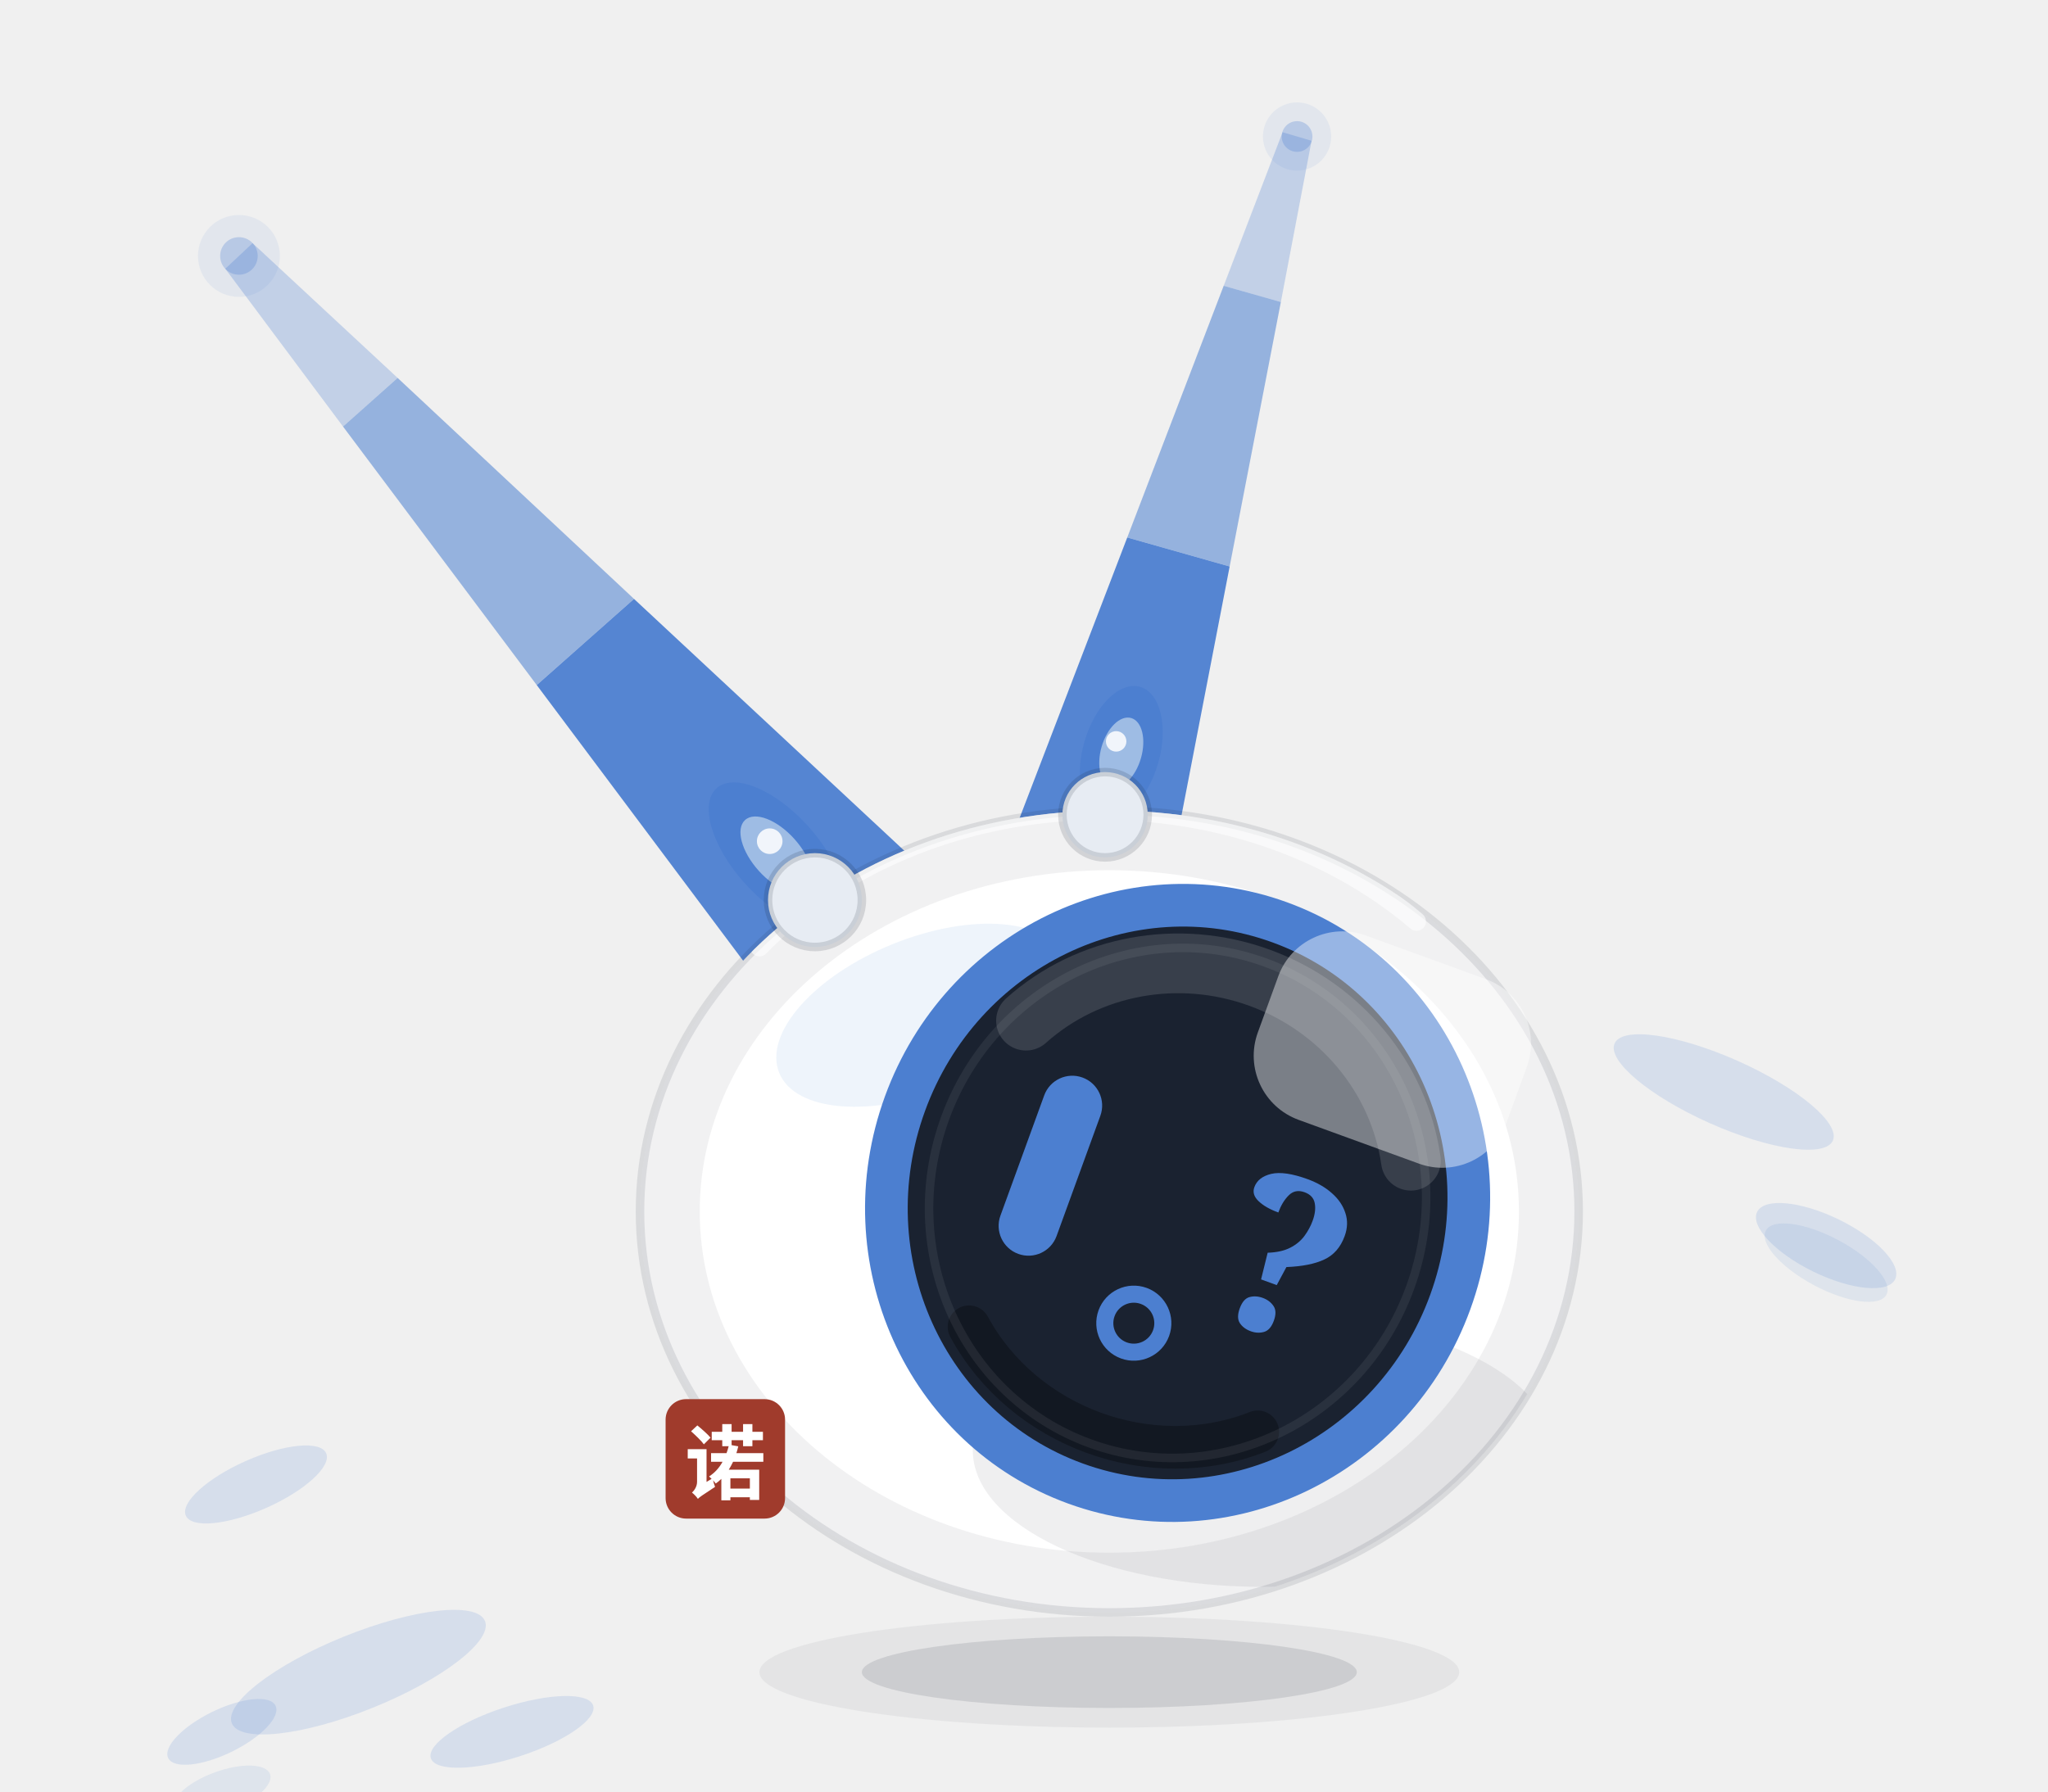
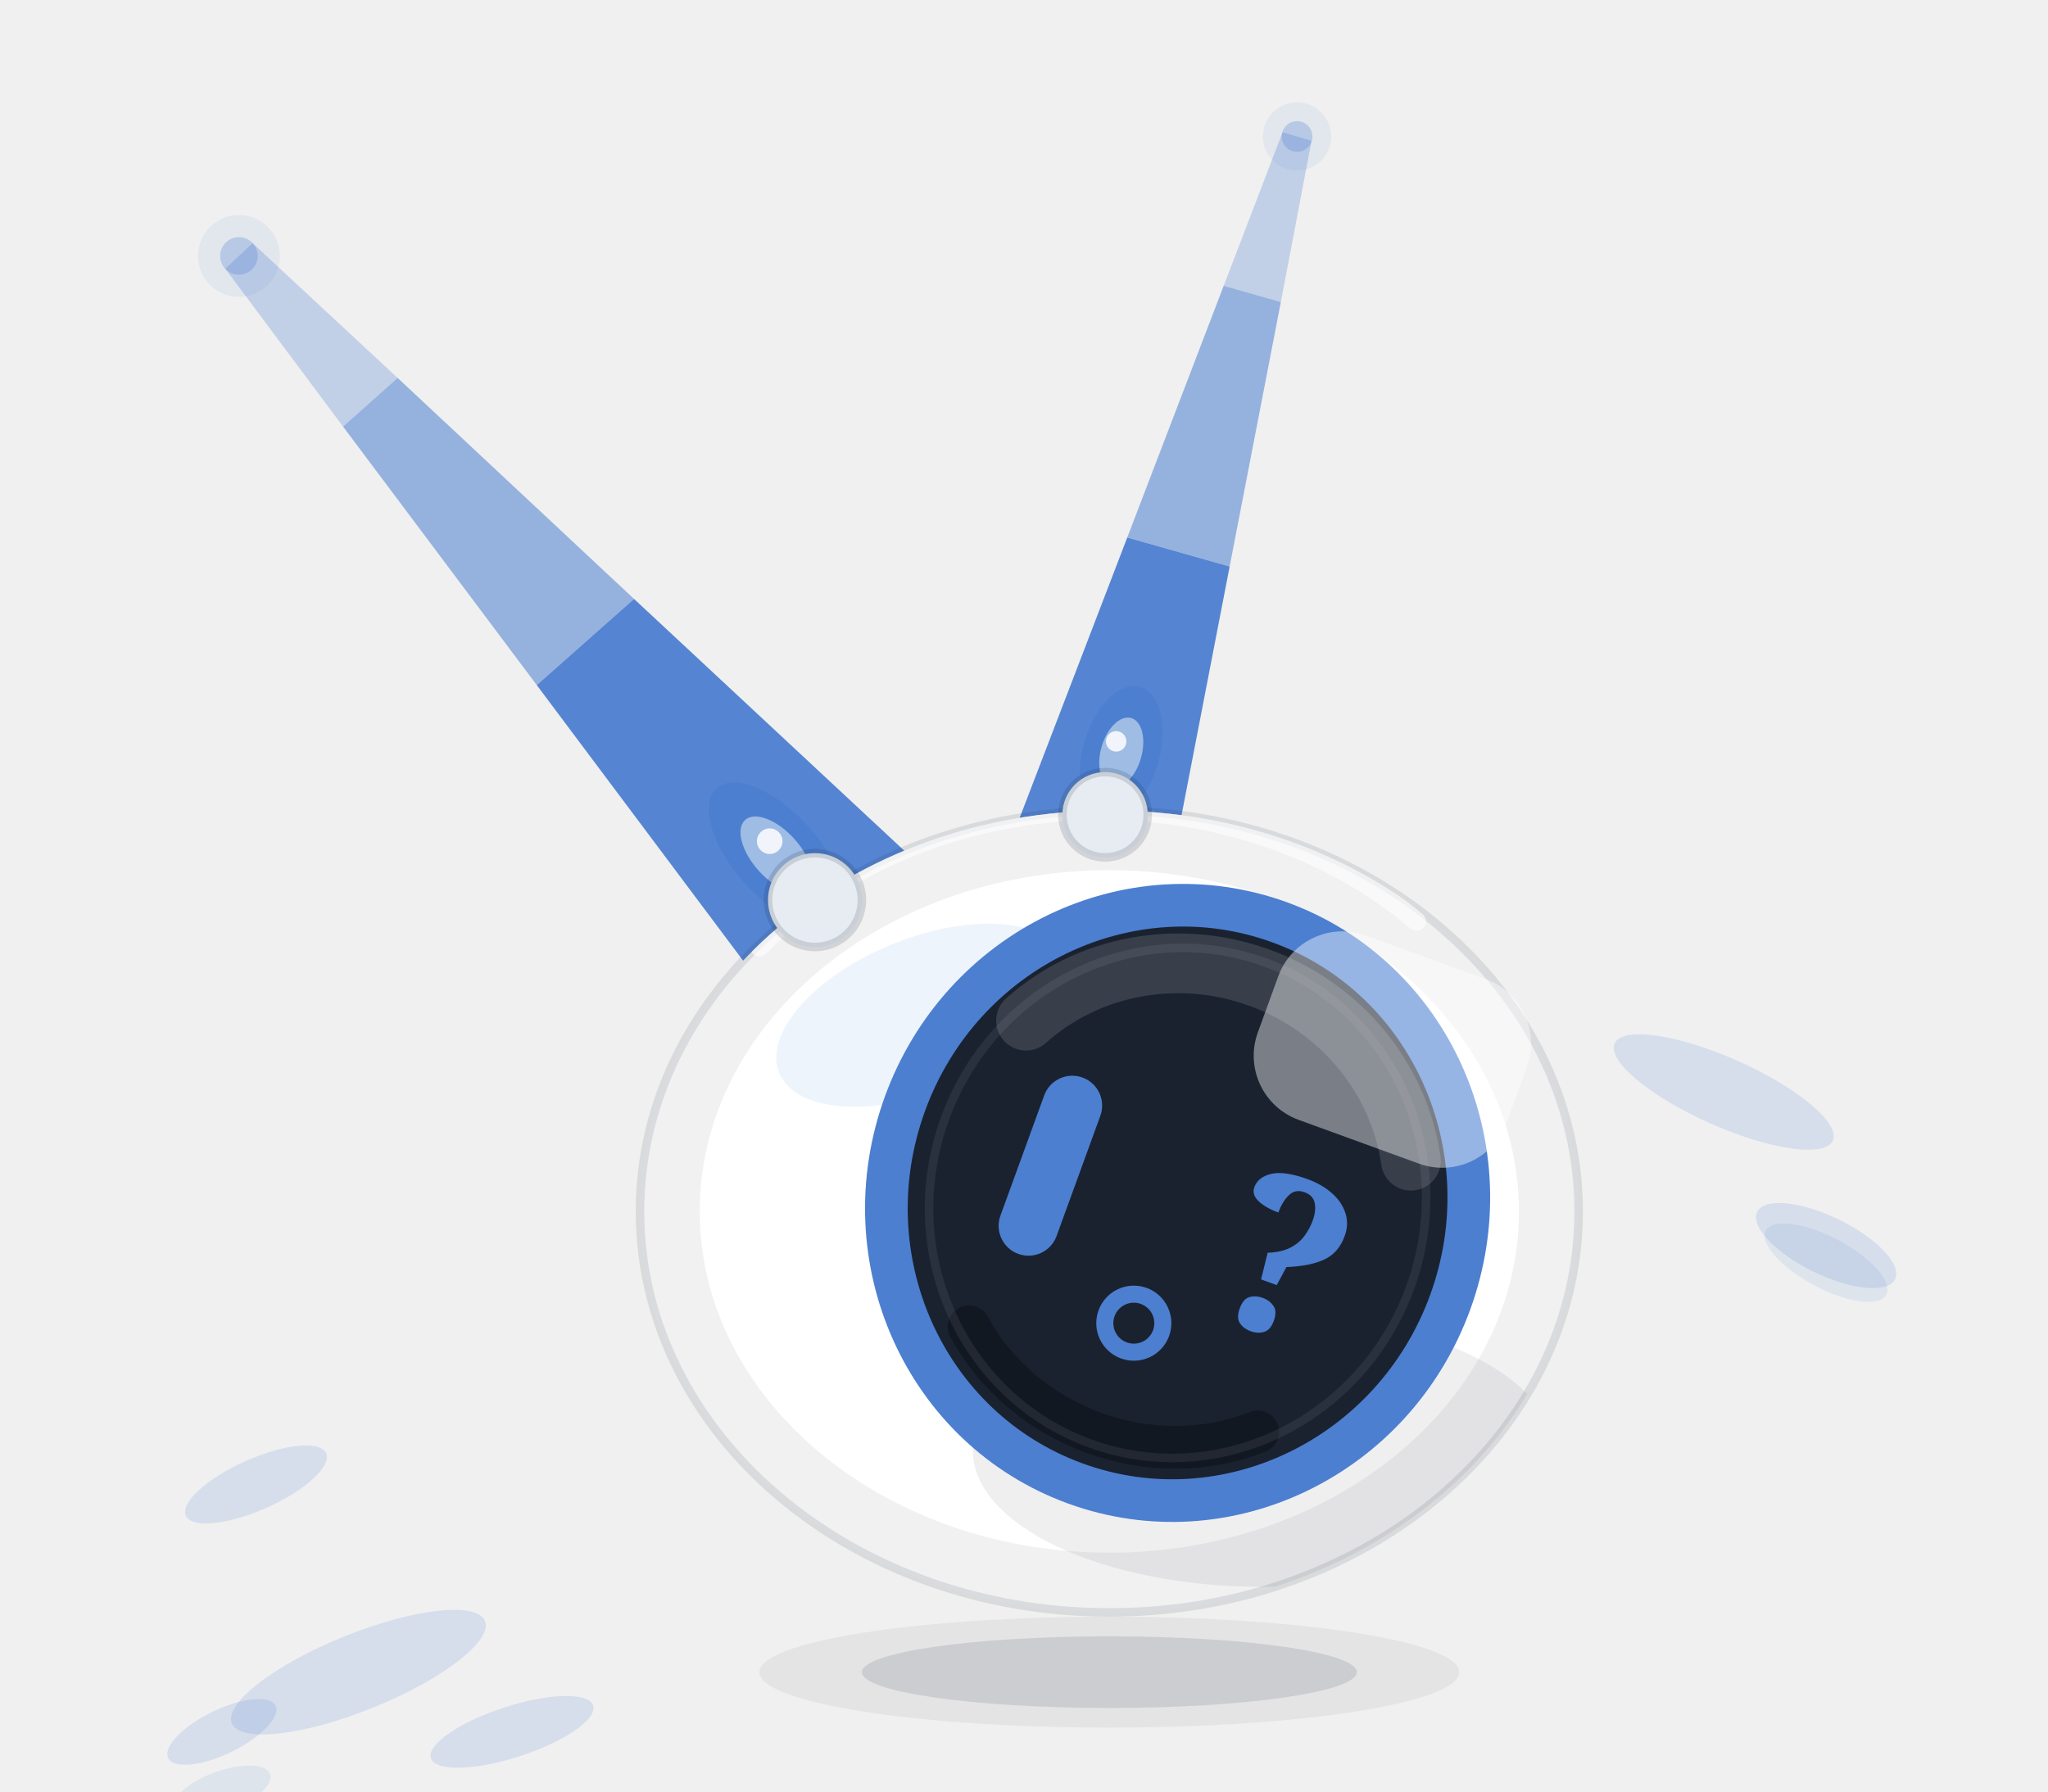
<svg xmlns="http://www.w3.org/2000/svg" width="240" height="210" viewBox="0 0 240 210" role="img" aria-label="诺瓦 v4：兜底（关键词未命中）">
  <defs>
    <clipPath id="ballClip">
      <ellipse cx="130" cy="142" rx="55" ry="47" />
    </clipPath>
  </defs>
  <g fill="rgba(76,127,208,.16)">
    <ellipse cx="42" cy="196" rx="16" ry="4.5" transform="rotate(-22 42 196)" />
    <ellipse cx="60" cy="203" rx="10" ry="3" transform="rotate(-18 60 203)" />
    <ellipse cx="30" cy="174" rx="9" ry="3" transform="rotate(-24 30 174)" />
    <ellipse cx="202" cy="128" rx="14" ry="4" transform="rotate(24 202 128)" />
    <ellipse cx="26" cy="203" rx="7" ry="2.6" transform="rotate(-26 26 203)" />
    <ellipse cx="214" cy="146" rx="9" ry="3.4" transform="rotate(26 214 146)" />
  </g>
  <g fill="rgba(76,127,208,.11)">
    <ellipse cx="214" cy="148" rx="8" ry="3" transform="rotate(28 214 148)" />
    <ellipse cx="26" cy="210" rx="6" ry="2.4" transform="rotate(-20 26 210)" />
  </g>
  <path d="M106.6 100.3L74.3 70.2L62.9 80.3L89.4 115.7Z" fill="rgba(76,127,208,.94)" />
  <path d="M74.3 70.2L46.6 44.3L40.2 50.0L62.9 80.3Z" fill="rgba(76,127,208,.55)" />
  <path d="M46.6 44.3L29.6 28.5L26.4 31.5L40.2 50.0Z" fill="rgba(76,127,208,.28)" />
  <circle cx="28" cy="30" r="4.8" fill="rgba(76,127,208,.28)" opacity=".3" />
  <circle cx="28" cy="30" r="2.2" fill="rgba(76,127,208,.28)" />
  <path d="M137.1 102.6L144.1 66.4L132.1 63.0L118.9 97.4Z" fill="rgba(76,127,208,.94)" />
  <path d="M144.1 66.4L150.1 35.4L143.4 33.5L132.1 63.0Z" fill="rgba(76,127,208,.55)" />
  <path d="M150.1 35.4L153.7 16.5L150.3 15.5L143.4 33.5Z" fill="rgba(76,127,208,.28)" />
  <circle cx="152" cy="16" r="4.0" fill="rgba(76,127,208,.28)" opacity=".3" />
  <circle cx="152" cy="16" r="1.8" fill="rgba(76,127,208,.28)" />
  <ellipse cx="91" cy="100.2" rx="10.5" ry="5" transform="rotate(48 91 100.2)" fill="rgba(76,127,208,.94)" />
  <ellipse cx="91" cy="100.2" rx="5.5" ry="2.8" transform="rotate(48 91 100.2)" fill="rgba(169,196,232,.88)" />
  <circle cx="90.2" cy="98.6" r="1.5" fill="rgba(255,255,255,.85)" />
  <ellipse cx="131.4" cy="88.2" rx="8" ry="4.5" transform="rotate(-74 131.4 88.2)" fill="rgba(76,127,208,.94)" />
  <ellipse cx="131.4" cy="88.2" rx="4.2" ry="2.4" transform="rotate(-74 131.4 88.2)" fill="rgba(169,196,232,.88)" />
  <circle cx="130.8" cy="86.9" r="1.2" fill="rgba(255,255,255,.85)" />
  <ellipse cx="130" cy="142" rx="55" ry="47" fill="#FFFFFF" stroke="rgba(18,26,40,.10)" stroke-width="1" />
  <ellipse cx="130" cy="142" rx="51.5" ry="43.5" fill="none" stroke="rgba(18,26,40,.06)" stroke-width="7" clip-path="url(#ballClip)" />
  <path d="M89 111 A 52 44 0 0 1 166 108" fill="none" stroke="rgba(255,255,255,.8)" stroke-width="2.2" stroke-linecap="round" clip-path="url(#ballClip)" opacity=".75" />
  <path d="M86 172 A 51 42 0 0 0 174 172" fill="none" stroke="rgba(18,26,40,.08)" stroke-width="1.5" clip-path="url(#ballClip)" />
  <ellipse cx="148" cy="170" rx="34" ry="16" fill="rgba(18,26,40,.07)" clip-path="url(#ballClip)" />
  <ellipse cx="108" cy="119" rx="18" ry="9" fill="rgba(224,234,248,.55)" transform="rotate(-22 108 119)" />
  <circle cx="95.5" cy="105.5" r="5.5" fill="#E7ECF3" stroke="rgba(18,26,40,.14)" stroke-width="1" />
  <circle cx="129.5" cy="95.5" r="5" fill="#E7ECF3" stroke="rgba(18,26,40,.14)" stroke-width="1" />
  <g transform="rotate(20 138 141)">
    <ellipse cx="138" cy="141" rx="34" ry="35" fill="#1A2230" />
    <path d="M114 127 A 27 26 0 0 1 162 127" fill="none" stroke="rgba(255,255,255,.13)" stroke-width="7" stroke-linecap="round" />
    <path d="M120 163 A 26 24 0 0 0 156 163" fill="none" stroke="rgba(0,0,0,.3)" stroke-width="5" stroke-linecap="round" />
    <ellipse cx="138" cy="141" rx="34" ry="35" fill="none" stroke="#4C7FD0" stroke-width="5" />
    <ellipse cx="138" cy="141" rx="29" ry="30" fill="none" stroke="rgba(255,255,255,.07)" stroke-width="1" />
    <rect x="140" y="104" width="31" height="23" rx="8" fill="rgba(255,255,255,.42)" />
    <rect x="119" y="131" width="7" height="22" rx="3.5" fill="#4C7FD0" />
    <text x="152" y="152" text-anchor="middle" font-family="'Songti SC','Noto Serif SC','SimSun',serif" font-size="26" font-weight="700" fill="#4C7FD0">?</text>
    <circle cx="138" cy="156" r="3.4" fill="none" stroke="#4C7FD0" stroke-width="2" />
  </g>
-   <rect x="78" y="164" width="14" height="14" rx="2.4" fill="#A03B2C" />
-   <text x="85" y="175" text-anchor="middle" font-family="'Songti SC','Noto Serif SC','SimSun',serif" font-size="9.5" font-weight="700" fill="#FFFFFF">诺</text>
  <ellipse cx="130" cy="196" rx="41" ry="6.5" fill="rgba(18,26,40,.11)" opacity=".5" />
  <ellipse cx="130" cy="196" rx="29" ry="4.2" fill="rgba(18,26,40,.11)" />
</svg>
